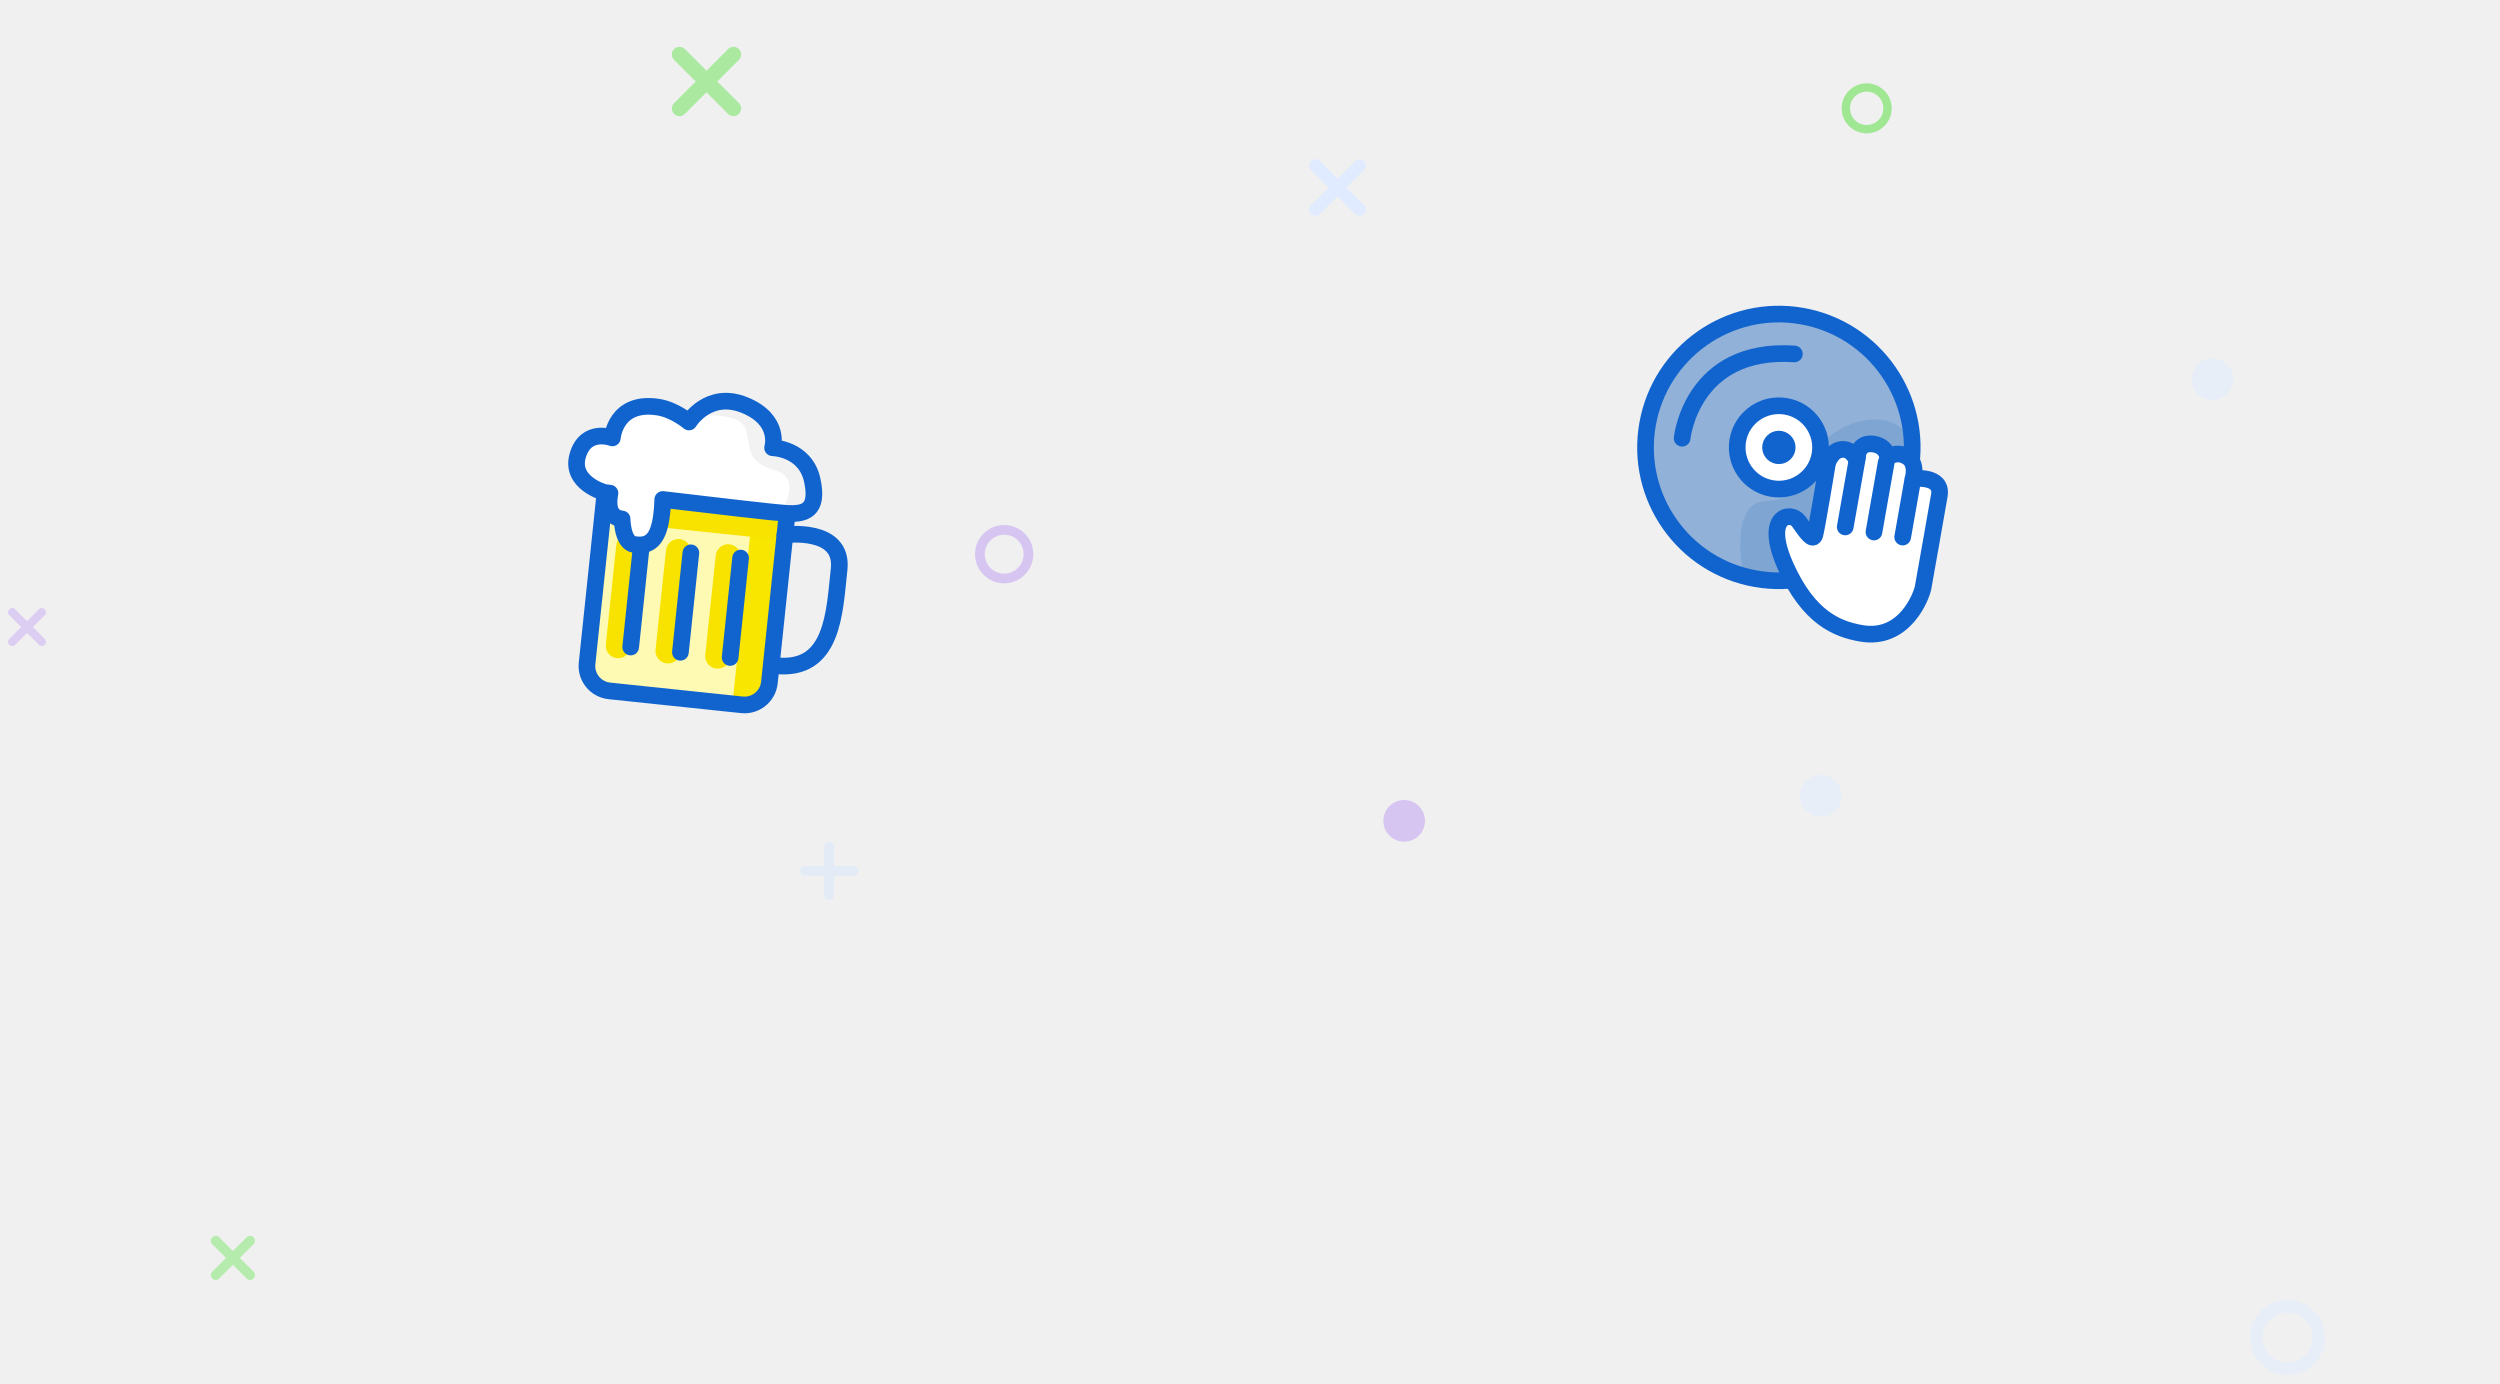
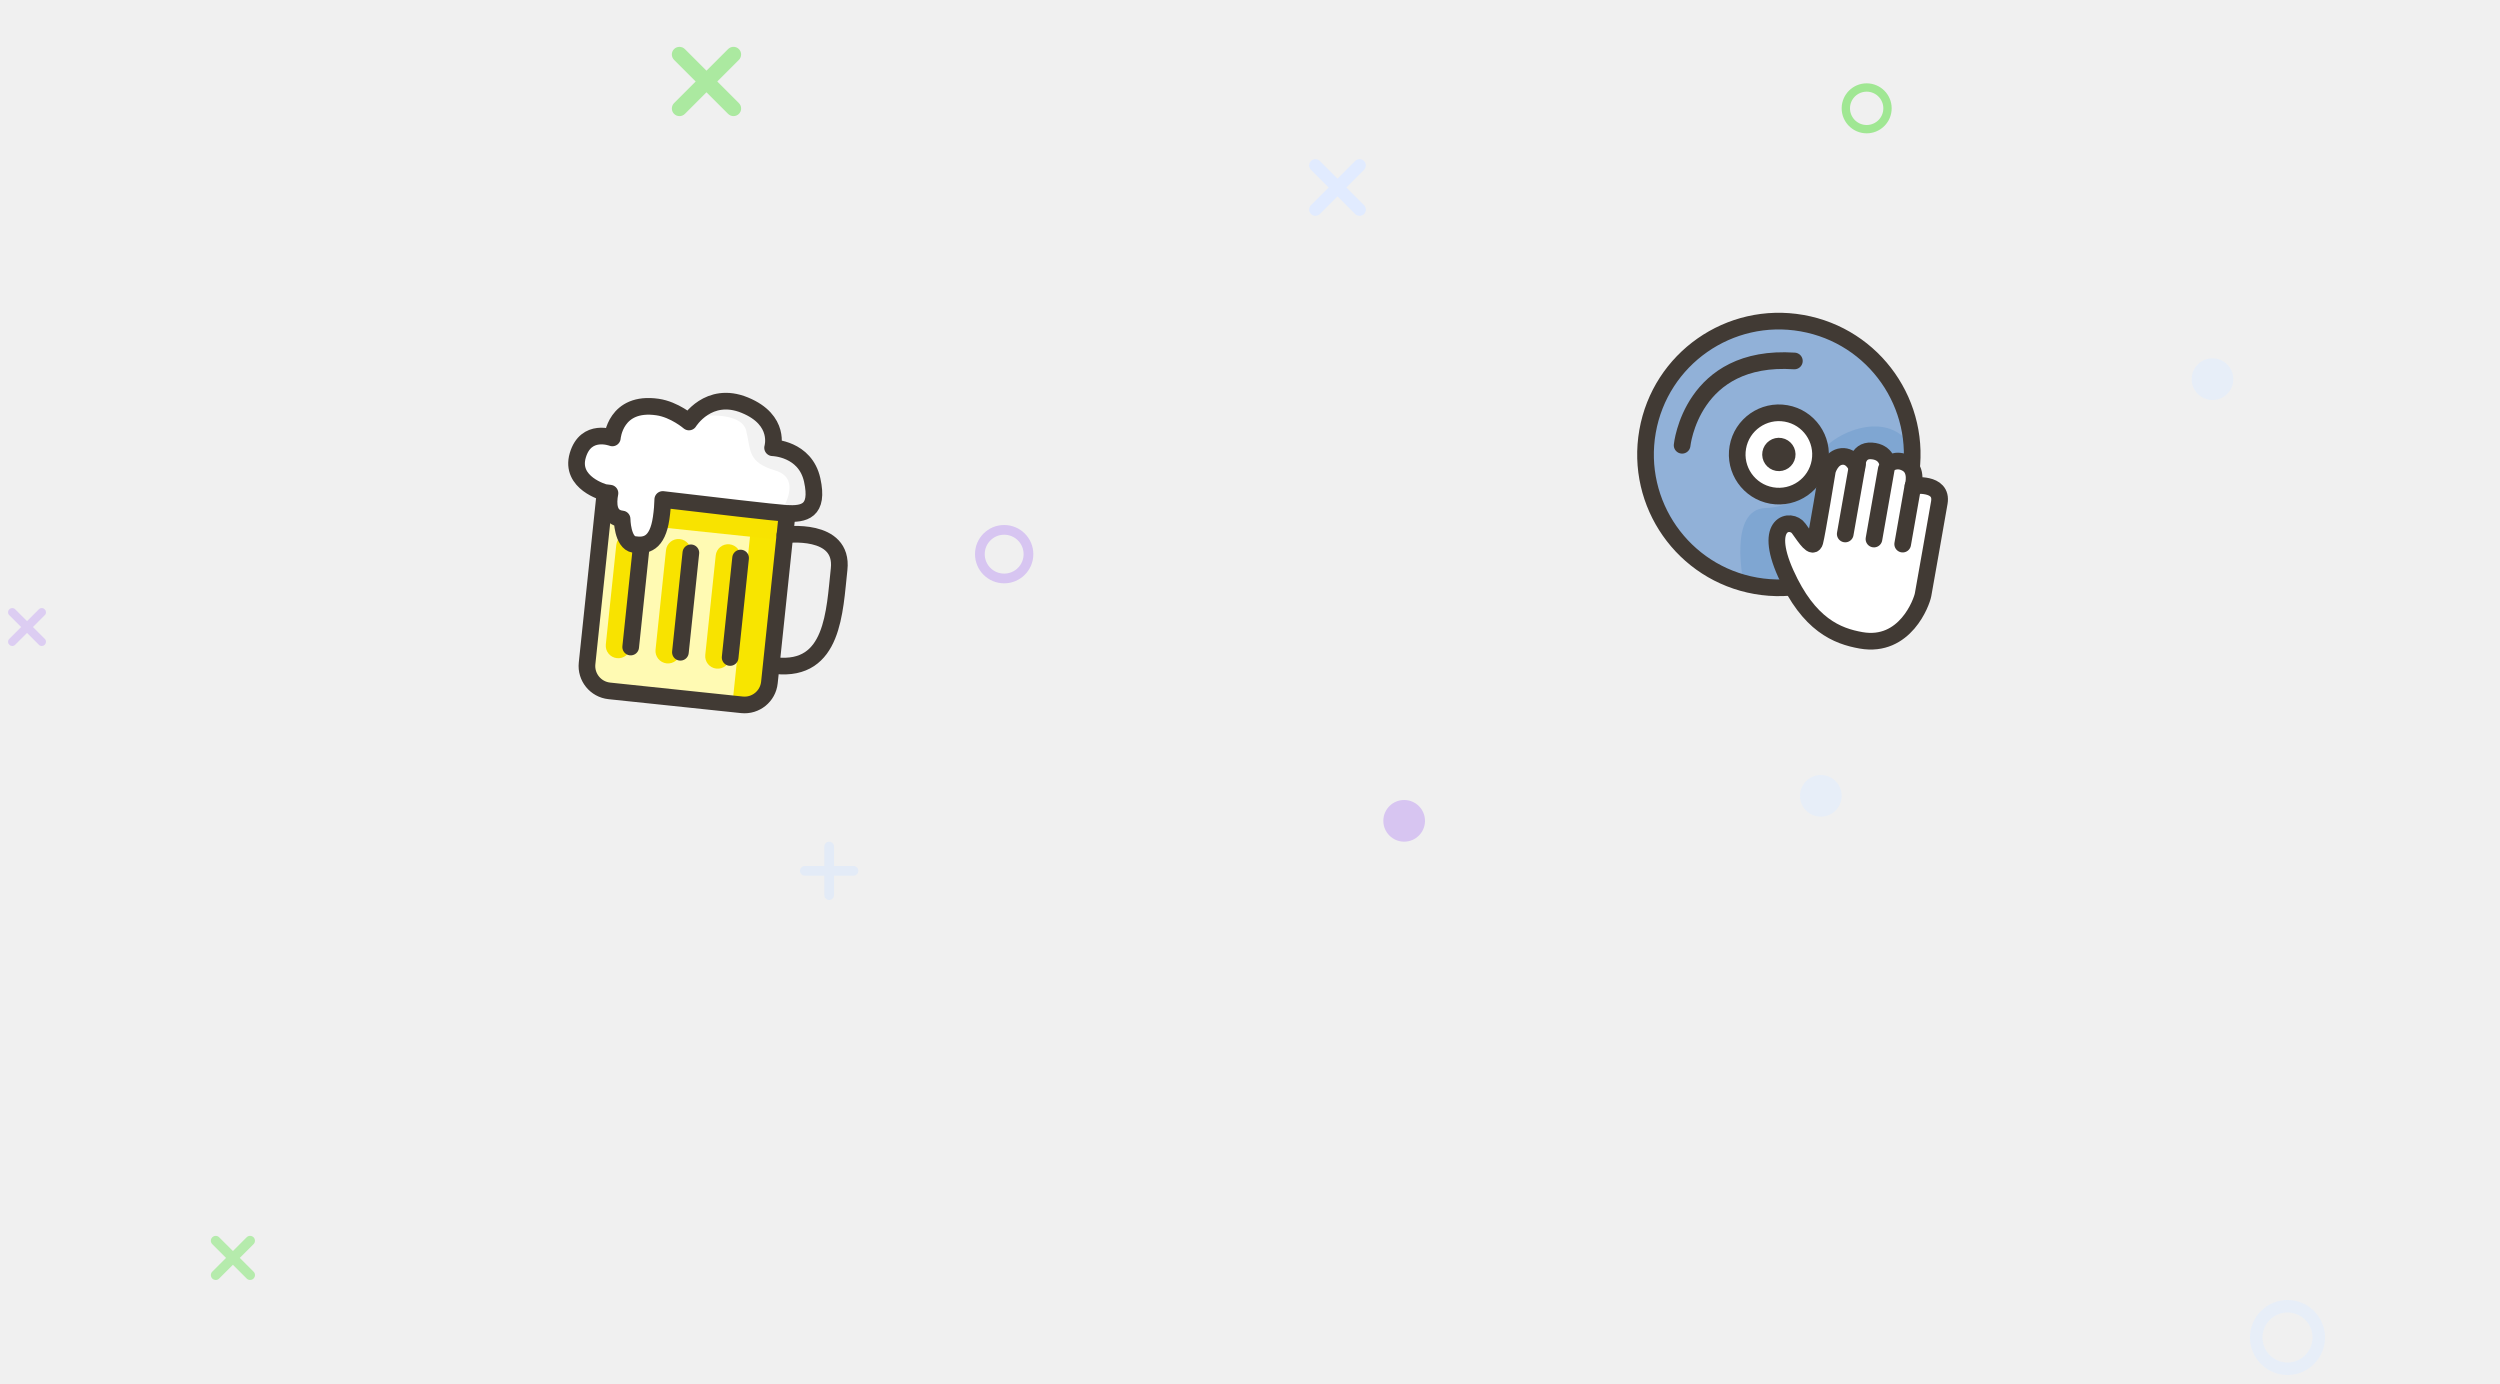
<svg xmlns="http://www.w3.org/2000/svg" width="300px" height="166px" viewBox="0 0 300 166" version="1.1">
  <defs />
  <g id="Splash/Signup/Login" stroke="none" stroke-width="1" fill="none" fill-rule="evenodd">
    <g id="splash-bg1">
-       <g id="Group-2" transform="translate(66, 45)">
-         <g id="Group-Copy" transform="translate(18.5, 20.5) rotate(6) translate(-18.5, -20.5) translate(2, 2)">
-           <rect id="Rectangle" fill="#FFFAB3" x="4" y="11" width="22" height="26" rx="3" />
-           <path d="M21.855,13.189 L21.855,36.257 C21.855,36.257 26.423,37.086 26.146,33.05 C25.87,29.015 25.602,12.153 25.602,12.153 L21.855,13.189 Z" id="Path-2" fill="#F8E500" />
-           <rect id="Rectangle-2" fill="#F8E300" x="18" y="18" width="3" height="15" rx="1.5" />
-           <rect id="Rectangle-2-Copy-2" fill="#F8E300" x="12" y="18" width="3" height="15" rx="1.5" />
-           <rect id="Rectangle-2-Copy" fill="#F8E300" x="6" y="18" width="3" height="15" rx="1.5" />
-           <polygon id="Path-3" fill="#F8E300" points="24.736 16.835 11.357 16.835 12.081 13.629 26.163 14.487" />
-           <rect id="Rectangle" stroke="#1164CE" stroke-width="2" stroke-linecap="round" stroke-linejoin="round" x="4" y="11" width="22" height="26" rx="3" />
-           <path d="M9,19.5 L9,31.5" id="Line" stroke="#1164CE" stroke-width="2" stroke-linecap="round" stroke-linejoin="round" />
-           <path d="M15,19.5 L15,31.5" id="Line-Copy" stroke="#1164CE" stroke-width="2" stroke-linecap="round" stroke-linejoin="round" />
-           <path d="M21,19.5 L21,31.5" id="Line-Copy-2" stroke="#1164CE" stroke-width="2" stroke-linecap="round" stroke-linejoin="round" />
-           <path d="M26,16.174 C26,16.174 32.921,14.495 32.898,19.599 C32.875,24.703 33.527,31.909 26.557,31.903" id="Path-10" stroke="#1164CE" stroke-width="2" stroke-linecap="round" stroke-linejoin="round" />
-           <path d="M10.977,13.486 C16.889,13.566 24.578,13.656 25.869,13.597 C28.012,13.501 29.797,12.969 28.566,9.285 C27.335,5.601 23.435,5.936 23.435,5.936 C23.435,5.936 24.118,2.53 19.584,1.203 C15.051,-0.124 13.132,3.911 13.132,3.911 C13.132,3.911 11.258,2.604 9.196,2.521 C4.05,2.315 4.189,6.773 4.189,6.773 C4.189,6.773 0.91,5.875 0.282,9.285 C-0.346,12.695 3.942,13.383 3.942,13.383 C3.942,13.383 4.177,13.387 4.597,13.394 C4.49,14.642 4.662,16.325 6.369,16.325 C6.369,16.325 6.688,19.143 8.117,19.218 C9.545,19.294 10.893,18.84 11.019,15.734 C11.054,14.875 11.03,14.123 10.977,13.486 Z" id="Combined-Shape" fill="#FFFFFF" />
-           <path d="M14.508,3.048 C14.508,3.048 19.248,1.955 20.072,4.234 C20.896,6.514 20.593,7.977 24.049,8.62 C27.504,9.264 25.252,13.413 25.252,13.413 C25.252,13.413 30.698,12.689 28.696,9.782 C26.694,6.876 23.727,5.715 23.727,5.715 C23.727,5.715 22.557,0.991 18.915,1.519 C15.273,2.046 14.508,3.048 14.508,3.048 Z" id="Path-21" fill="#F2F2F2" />
-           <path d="M10.977,13.486 C16.889,13.566 24.578,13.656 25.869,13.597 C28.012,13.501 29.797,12.969 28.566,9.285 C27.335,5.601 23.435,5.936 23.435,5.936 C23.435,5.936 24.118,2.53 19.584,1.203 C15.051,-0.124 13.132,3.911 13.132,3.911 C13.132,3.911 11.258,2.604 9.196,2.521 C4.05,2.315 4.189,6.773 4.189,6.773 C4.189,6.773 0.91,5.875 0.282,9.285 C-0.346,12.695 3.942,13.383 3.942,13.383 C3.942,13.383 4.177,13.387 4.597,13.394 C4.49,14.642 4.662,16.325 6.369,16.325 C6.369,16.325 6.688,19.143 8.117,19.218 C9.545,19.294 10.893,18.84 11.019,15.734 C11.054,14.875 11.03,14.123 10.977,13.486 Z" id="Combined-Shape" stroke="#1164CE" stroke-width="2" stroke-linecap="round" stroke-linejoin="round" />
-         </g>
-       </g>
-       <g id="Group-8-Copy" transform="translate(215, 56.5) rotate(10) translate(-215, -56.5) translate(197, 38)">
-         <circle id="Oval-11" fill="#91B1D8" cx="16" cy="16" r="16" />
-         <path d="M14.519,31.945 C14.519,31.945 11.106,23.568 15.534,22.609 C19.962,21.65 21.139,18.02 20.779,15.844 C20.419,13.667 26.615,8.413 30.735,11.595 C34.855,14.777 29.61,24.221 26.848,25.076 C24.086,25.931 20.402,30.95 17.725,31.448 C15.048,31.945 14.519,31.945 14.519,31.945 Z" id="Path-20" fill="#7FA6D2" />
-         <circle id="Oval-11" stroke="#1164CE" stroke-width="2" stroke-linecap="round" stroke-linejoin="round" cx="16" cy="16" r="16" />
-         <circle id="Oval-11" fill="#FFFFFF" cx="16" cy="16" r="5" />
-         <circle id="Oval-11" stroke="#1164CE" stroke-width="2" stroke-linecap="round" stroke-linejoin="round" cx="16" cy="16" r="5" />
-         <circle id="Oval-11" stroke="#1164CE" stroke-width="2" stroke-linecap="round" stroke-linejoin="round" cx="16" cy="16" r="1" />
-         <path d="M4.374,16.93 C4.374,16.93 3.568,5.957 15.884,4.628" id="Path-38" stroke="#1164CE" stroke-width="2" stroke-linecap="round" stroke-linejoin="round" />
-         <g id="Group-7" transform="translate(17, 13)" />
-         <g id="Group-7" transform="translate(17, 13)">
-           <path d="M12.587,23.254 C9.683,23.254 6.092,22.527 2.287,16.921 C-1.517,11.315 1.764,10.226 2.884,11.329 C4.004,12.432 4.989,13.473 5.076,12.568 C5.164,11.663 5.076,3.901 5.076,3.901 C5.076,3.901 5.225,2.269 6.468,1.928 C7.711,1.586 8.48,2.905 8.48,2.905 C8.48,2.905 8.065,0.837 9.891,0.647 C11.718,0.457 12.082,1.928 12.082,1.928 C12.082,1.928 12.901,0.89 14.325,1.419 C15.749,1.948 15.516,3.901 15.516,3.901 C15.516,3.901 18.952,2.806 18.964,5.347 C18.977,7.888 18.964,15.636 18.964,16.56 C18.964,17.485 17.946,23.254 12.587,23.254 Z" id="Path-37" fill="#FFFFFF" />
-           <path d="M12.587,23.254 C9.683,23.254 6.092,22.527 2.287,16.921 C-1.517,11.315 1.764,10.226 2.884,11.329 C4.004,12.432 4.989,13.473 5.076,12.568 C5.164,11.663 5.076,3.901 5.076,3.901 C5.076,3.901 5.225,2.269 6.468,1.928 C7.711,1.586 8.48,2.905 8.48,2.905 C8.48,2.905 8.065,0.837 9.891,0.647 C11.718,0.457 12.082,1.928 12.082,1.928 C12.082,1.928 12.901,0.89 14.325,1.419 C15.749,1.948 15.516,3.901 15.516,3.901 C15.516,3.901 18.952,2.806 18.964,5.347 C18.977,7.888 18.964,15.636 18.964,16.56 C18.964,17.485 17.946,23.254 12.587,23.254 Z" id="Path-37" stroke="#1164CE" stroke-width="2" stroke-linecap="round" stroke-linejoin="round" />
-           <path d="M8.5,2.5 L8.5,11.015" id="Line" stroke="#1164CE" stroke-width="2" stroke-linecap="round" stroke-linejoin="round" />
-           <path d="M12,2.5 L12,11.015" id="Line-Copy-6" stroke="#1164CE" stroke-width="2" stroke-linecap="round" stroke-linejoin="round" />
-           <path d="M15.5,3.982 L15.5,11.015" id="Line-Copy-7" stroke="#1164CE" stroke-width="2" stroke-linecap="round" stroke-linejoin="round" />
-         </g>
-       </g>
      <path d="M120.5,70 C118.567,70 117,68.433 117,66.5 C117,64.567 118.567,63 120.5,63 C122.433,63 124,64.567 124,66.5 C124,68.433 122.433,70 120.5,70 Z M120.5,68.833 C121.789,68.833 122.833,67.789 122.833,66.5 C122.833,65.211 121.789,64.167 120.5,64.167 C119.211,64.167 118.167,65.211 118.167,66.5 C118.167,67.789 119.211,68.833 120.5,68.833 Z" id="Combined-Shape-Copy-6" fill="#D7C5F1" />
      <path d="M224,16 C222.343,16 221,14.657 221,13 C221,11.343 222.343,10 224,10 C225.657,10 227,11.343 227,13 C227,14.657 225.657,16 224,16 Z M224,15 C225.105,15 226,14.105 226,13 C226,11.895 225.105,11 224,11 C222.895,11 222,11.895 222,13 C222,14.105 222.895,15 224,15 Z" id="Combined-Shape-Copy-15" fill="#A0E793" />
      <circle id="Oval-7-Copy-5" fill="#E7EEF8" cx="218.5" cy="95.5" r="2.5" />
      <circle id="Oval-7-Copy-9" fill="#E7EEF8" cx="265.5" cy="45.5" r="2.5" />
      <path d="M100.083,103.917 L100.083,101.585 C100.083,101.266 99.822,101 99.5,101 C99.187,101 98.917,101.262 98.917,101.585 L98.917,103.917 L96.585,103.917 C96.266,103.917 96,104.178 96,104.5 C96,104.813 96.262,105.083 96.585,105.083 L98.917,105.083 L98.917,107.415 C98.917,107.734 99.178,108 99.5,108 C99.813,108 100.083,107.738 100.083,107.415 L100.083,105.083 L102.415,105.083 C102.734,105.083 103,104.822 103,104.5 C103,104.187 102.738,103.917 102.415,103.917 L100.083,103.917 Z" id="Combined-Shape-Copy-13" fill="#E3EBF7" />
      <path d="M161.25,21.75 L161.25,18.752 C161.25,18.342 160.914,18 160.5,18 C160.083,18 159.75,18.337 159.75,18.752 L159.75,21.75 L156.752,21.75 C156.342,21.75 156,22.086 156,22.5 C156,22.917 156.337,23.25 156.752,23.25 L159.75,23.25 L159.75,26.248 C159.75,26.658 160.086,27 160.5,27 C160.917,27 161.25,26.663 161.25,26.248 L161.25,23.25 L164.248,23.25 C164.658,23.25 165,22.914 165,22.5 C165,22.083 164.663,21.75 164.248,21.75 L161.25,21.75 Z" id="Combined-Shape-Copy-3" fill="#E1EBFF" transform="translate(160.5, 22.5) rotate(45) translate(-160.5, -22.5) " />
      <path d="M85.695,8.862 L85.695,5.197 C85.695,4.696 85.284,4.278 84.778,4.278 C84.268,4.278 83.862,4.69 83.862,5.197 L83.862,8.862 L80.197,8.862 C79.696,8.862 79.278,9.272 79.278,9.778 C79.278,10.288 79.69,10.695 80.197,10.695 L83.862,10.695 L83.862,14.359 C83.862,14.86 84.272,15.278 84.778,15.278 C85.288,15.278 85.695,14.867 85.695,14.359 L85.695,10.695 L89.359,10.695 C89.86,10.695 90.278,10.284 90.278,9.778 C90.278,9.268 89.867,8.862 89.359,8.862 L85.695,8.862 Z" id="Combined-Shape-Copy-4" fill="#ABE9A0" transform="translate(84.77818, 9.778175) rotate(45) translate(-84.77818, -9.778175) " />
      <path d="M3.743,74.743 L3.743,72.713 C3.743,72.456 3.529,72.243 3.266,72.243 L3.219,72.243 C2.955,72.243 2.743,72.453 2.743,72.713 L2.743,74.743 L0.713,74.743 C0.456,74.743 0.243,74.956 0.243,75.219 L0.243,75.266 C0.243,75.531 0.453,75.743 0.713,75.743 L2.743,75.743 L2.743,77.772 C2.743,78.029 2.956,78.243 3.219,78.243 L3.266,78.243 C3.531,78.243 3.743,78.032 3.743,77.772 L3.743,75.743 L5.772,75.743 C6.029,75.743 6.243,75.529 6.243,75.266 L6.243,75.219 C6.243,74.955 6.032,74.743 5.772,74.743 L3.743,74.743 Z" id="Combined-Shape-Copy-4" fill="#DCCDF2" transform="translate(3.242641, 75.24264) rotate(45) translate(-3.242641, -75.24264) " />
      <path d="M28.533,150.366 L28.533,148.023 C28.533,147.716 28.272,147.45 27.95,147.45 C27.625,147.45 27.366,147.706 27.366,148.023 L27.366,150.366 L25.023,150.366 C24.716,150.366 24.45,150.628 24.45,150.95 C24.45,151.274 24.706,151.533 25.023,151.533 L27.366,151.533 L27.366,153.877 C27.366,154.184 27.628,154.45 27.95,154.45 C28.274,154.45 28.533,154.193 28.533,153.877 L28.533,151.533 L30.877,151.533 C31.184,151.533 31.45,151.272 31.45,150.95 C31.45,150.625 31.193,150.366 30.877,150.366 L28.533,150.366 Z" id="Combined-Shape-Copy-11" fill="#B5EBAC" transform="translate(27.94975, 150.9497) rotate(45) translate(-27.94975, -150.9497) " />
      <path d="M274.5,165 C272.015,165 270,162.985 270,160.5 C270,158.015 272.015,156 274.5,156 C276.985,156 279,158.015 279,160.5 C279,162.985 276.985,165 274.5,165 Z M274.5,163.5 C276.157,163.5 277.5,162.157 277.5,160.5 C277.5,158.843 276.157,157.5 274.5,157.5 C272.843,157.5 271.5,158.843 271.5,160.5 C271.5,162.157 272.843,163.5 274.5,163.5 Z" id="Combined-Shape-Copy-10" fill="#E7EEF8" />
      <circle id="Oval-7-Copy-8" fill="#D7C5F1" cx="168.5" cy="98.5" r="2.5" />
+       <g id="Group-8-Copy" transform="translate(215, 57.34461) rotate(10) translate(-215, -57.34461) translate(197, 38.84461)">
+         <circle id="Oval-11" fill="#91B1D8" cx="16" cy="16" r="16" />
+         <path d="M14.519,31.945 C14.519,31.945 11.106,23.568 15.534,22.609 C19.962,21.65 21.139,18.02 20.779,15.844 C20.419,13.667 26.615,8.413 30.735,11.595 C34.855,14.777 29.61,24.221 26.848,25.076 C24.086,25.931 20.402,30.95 17.725,31.448 C15.048,31.945 14.519,31.945 14.519,31.945 Z" id="Path-20" fill="#7FA6D2" />
+         <circle id="Oval-11" stroke="#413A34" stroke-width="2" stroke-linecap="round" stroke-linejoin="round" cx="16" cy="16" r="16" />
+         <circle id="Oval-11" fill="#FFFFFF" cx="16" cy="16" r="5" />
+         <circle id="Oval-11" stroke="#413A34" stroke-width="2" stroke-linecap="round" stroke-linejoin="round" cx="16" cy="16" r="5" />
+         <circle id="Oval-11" stroke="#413A34" stroke-width="2" stroke-linecap="round" stroke-linejoin="round" cx="16" cy="16" r="1" />
+         <path d="M4.374,16.93 C4.374,16.93 3.568,5.957 15.884,4.628" id="Path-38" stroke="#413A34" stroke-width="2" stroke-linecap="round" stroke-linejoin="round" />
+         <g id="Group-7" transform="translate(17, 13)" />
+         <g id="Group-7" transform="translate(17, 13)">
+           <path d="M12.587,23.254 C9.683,23.254 6.092,22.527 2.287,16.921 C-1.517,11.315 1.764,10.226 2.884,11.329 C4.004,12.432 4.989,13.473 5.076,12.568 C5.164,11.663 5.076,3.901 5.076,3.901 C5.076,3.901 5.225,2.269 6.468,1.928 C7.711,1.586 8.48,2.905 8.48,2.905 C8.48,2.905 8.065,0.837 9.891,0.647 C11.718,0.457 12.082,1.928 12.082,1.928 C12.082,1.928 12.901,0.89 14.325,1.419 C15.749,1.948 15.516,3.901 15.516,3.901 C15.516,3.901 18.952,2.806 18.964,5.347 C18.977,7.888 18.964,15.636 18.964,16.56 C18.964,17.485 17.946,23.254 12.587,23.254 Z" id="Path-37" fill="#FFFFFF" />
+           <path d="M12.587,23.254 C9.683,23.254 6.092,22.527 2.287,16.921 C-1.517,11.315 1.764,10.226 2.884,11.329 C4.004,12.432 4.989,13.473 5.076,12.568 C5.164,11.663 5.076,3.901 5.076,3.901 C5.076,3.901 5.225,2.269 6.468,1.928 C7.711,1.586 8.48,2.905 8.48,2.905 C8.48,2.905 8.065,0.837 9.891,0.647 C11.718,0.457 12.082,1.928 12.082,1.928 C12.082,1.928 12.901,0.89 14.325,1.419 C15.749,1.948 15.516,3.901 15.516,3.901 C15.516,3.901 18.952,2.806 18.964,5.347 C18.977,7.888 18.964,15.636 18.964,16.56 C18.964,17.485 17.946,23.254 12.587,23.254 Z" id="Path-37" stroke="#413A34" stroke-width="2" stroke-linecap="round" stroke-linejoin="round" />
+           <path d="M8.5,2.5 L8.5,11.015" id="Line" stroke="#413A34" stroke-width="2" stroke-linecap="round" stroke-linejoin="round" />
+           <path d="M12,2.5 L12,11.015" id="Line-Copy-6" stroke="#413A34" stroke-width="2" stroke-linecap="round" stroke-linejoin="round" />
+           <path d="M15.5,3.982 L15.5,11.015" id="Line-Copy-7" stroke="#413A34" stroke-width="2" stroke-linecap="round" stroke-linejoin="round" />
+         </g>
+       </g>
+       <g id="Group-2" transform="translate(66, 45)">
+         <g id="Group-Copy" transform="translate(18.5, 20.5) rotate(6) translate(-18.5, -20.5) translate(2, 2)">
+           <rect id="Rectangle" fill="#FFFAB3" x="4" y="11" width="22" height="26" rx="3" />
+           <path d="M21.855,13.189 L21.855,36.257 C21.855,36.257 26.423,37.086 26.146,33.05 C25.87,29.015 25.602,12.153 25.602,12.153 L21.855,13.189 Z" id="Path-2" fill="#F8E500" />
+           <rect id="Rectangle-2" fill="#F8E300" x="18" y="18" width="3" height="15" rx="1.5" />
+           <rect id="Rectangle-2-Copy-2" fill="#F8E300" x="12" y="18" width="3" height="15" rx="1.5" />
+           <rect id="Rectangle-2-Copy" fill="#F8E300" x="6" y="18" width="3" height="15" rx="1.5" />
+           <polygon id="Path-3" fill="#F8E300" points="24.736 16.835 11.357 16.835 12.081 13.629 26.163 14.487" />
+           <rect id="Rectangle" stroke="#413A34" stroke-width="2" stroke-linecap="round" stroke-linejoin="round" x="4" y="11" width="22" height="26" rx="3" />
+           <path d="M9,19.5 L9,31.5" id="Line" stroke="#413A34" stroke-width="2" stroke-linecap="round" stroke-linejoin="round" />
+           <path d="M15,19.5 L15,31.5" id="Line-Copy" stroke="#413A34" stroke-width="2" stroke-linecap="round" stroke-linejoin="round" />
+           <path d="M21,19.5 L21,31.5" id="Line-Copy-2" stroke="#413A34" stroke-width="2" stroke-linecap="round" stroke-linejoin="round" />
+           <path d="M26,16.174 C26,16.174 32.921,14.495 32.898,19.599 C32.875,24.703 33.527,31.909 26.557,31.903" id="Path-10" stroke="#413A34" stroke-width="2" stroke-linecap="round" stroke-linejoin="round" />
+           <path d="M10.977,13.486 C16.889,13.566 24.578,13.656 25.869,13.597 C28.012,13.501 29.797,12.969 28.566,9.285 C27.335,5.601 23.435,5.936 23.435,5.936 C23.435,5.936 24.118,2.53 19.584,1.203 C15.051,-0.124 13.132,3.911 13.132,3.911 C13.132,3.911 11.258,2.604 9.196,2.521 C4.05,2.315 4.189,6.773 4.189,6.773 C4.189,6.773 0.91,5.875 0.282,9.285 C-0.346,12.695 3.942,13.383 3.942,13.383 C3.942,13.383 4.177,13.387 4.597,13.394 C4.49,14.642 4.662,16.325 6.369,16.325 C6.369,16.325 6.688,19.143 8.117,19.218 C9.545,19.294 10.893,18.84 11.019,15.734 C11.054,14.875 11.03,14.123 10.977,13.486 Z" id="Combined-Shape" fill="#FFFFFF" />
+           <path d="M14.508,3.048 C14.508,3.048 19.248,1.955 20.072,4.234 C20.896,6.514 20.593,7.977 24.049,8.62 C27.504,9.264 25.252,13.413 25.252,13.413 C25.252,13.413 30.698,12.689 28.696,9.782 C26.694,6.876 23.727,5.715 23.727,5.715 C23.727,5.715 22.557,0.991 18.915,1.519 C15.273,2.046 14.508,3.048 14.508,3.048 Z" id="Path-21" fill="#F2F2F2" />
+           <path d="M10.977,13.486 C16.889,13.566 24.578,13.656 25.869,13.597 C28.012,13.501 29.797,12.969 28.566,9.285 C27.335,5.601 23.435,5.936 23.435,5.936 C23.435,5.936 24.118,2.53 19.584,1.203 C15.051,-0.124 13.132,3.911 13.132,3.911 C13.132,3.911 11.258,2.604 9.196,2.521 C4.05,2.315 4.189,6.773 4.189,6.773 C4.189,6.773 0.91,5.875 0.282,9.285 C-0.346,12.695 3.942,13.383 3.942,13.383 C3.942,13.383 4.177,13.387 4.597,13.394 C4.49,14.642 4.662,16.325 6.369,16.325 C6.369,16.325 6.688,19.143 8.117,19.218 C9.545,19.294 10.893,18.84 11.019,15.734 C11.054,14.875 11.03,14.123 10.977,13.486 Z" id="Combined-Shape" stroke="#413A34" stroke-width="2" stroke-linecap="round" stroke-linejoin="round" />
+         </g>
+       </g>
    </g>
  </g>
</svg>
